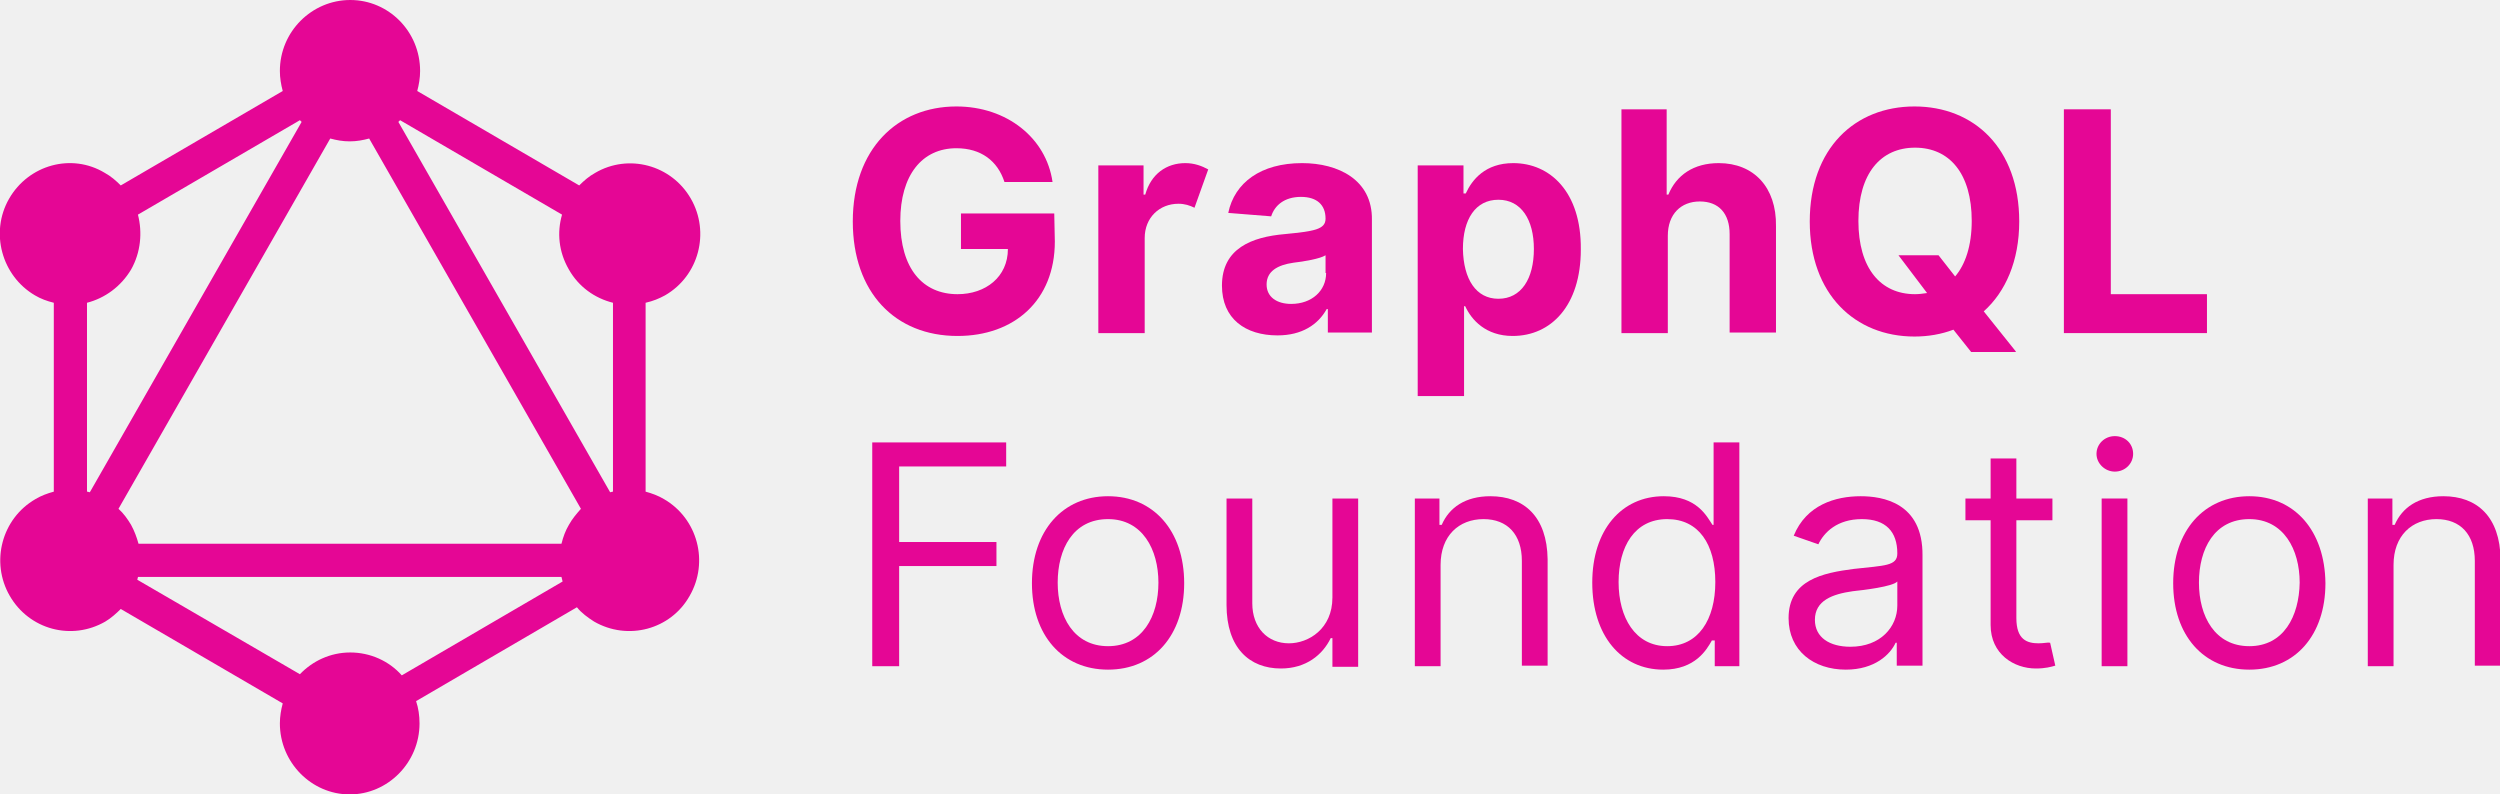
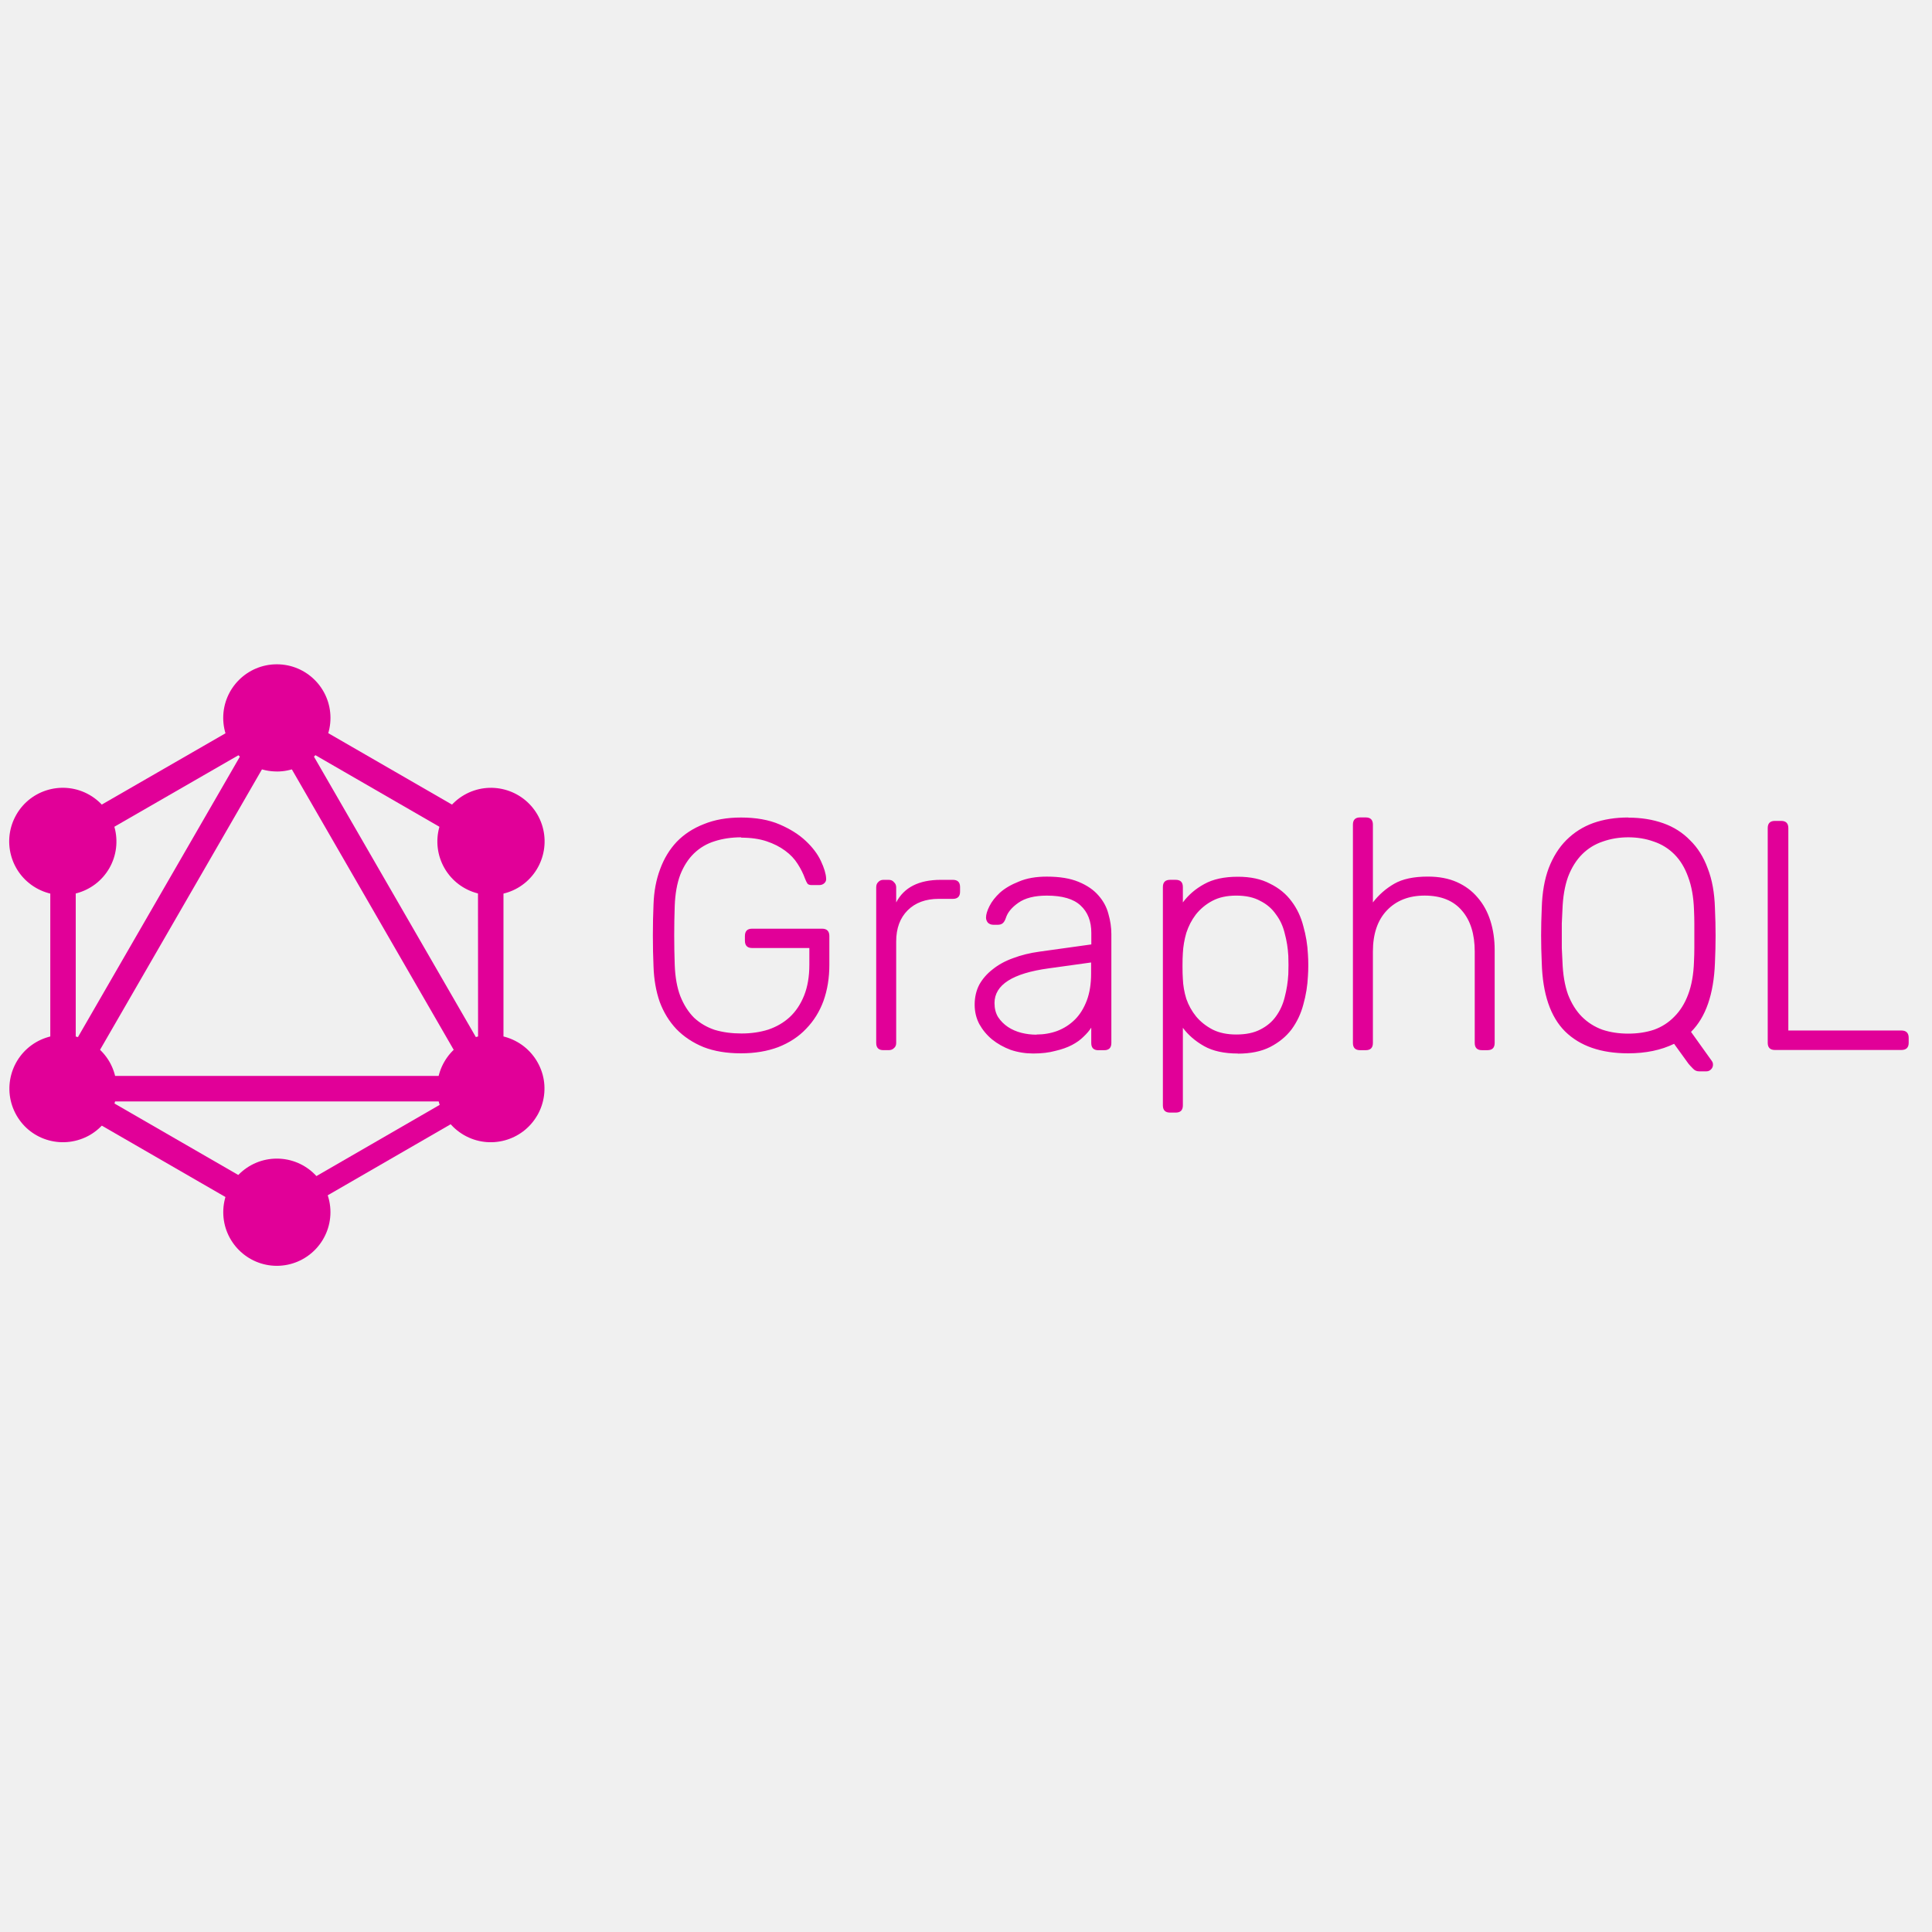
- <svg xmlns="http://www.w3.org/2000/svg" version="1.1" id="Layer_1" x="0px" y="0px" viewBox="0 0 436.8 138.7" style="enable-background:new 0 0 436.8 138.7;" xml:space="preserve">
-   <style type="text/css">
- 	.st0{fill:#E50695;}
- </style>
-   <g>
-     <polygon class="st0" points="152.4,116.4 157.1,116.4 157.1,98.9 174.1,98.9 174.1,94.7 157.1,94.7 157.1,81.5 175.8,81.5    175.8,77.3 152.4,77.3  " />
-     <path class="st0" d="M193.6,86.7c-7.9,0-13.3,6-13.3,15.2c0,9.1,5.3,15.1,13.3,15.1s13.3-6,13.3-15.1   C206.9,92.7,201.5,86.7,193.6,86.7z M193.6,112.9c-6,0-8.8-5.2-8.8-11.1s2.7-11.1,8.8-11.1c6,0,8.8,5.3,8.8,11.1   C202.4,107.7,199.6,112.9,193.6,112.9z" />
-     <path class="st0" d="M232.8,104.4c0,5.5-4.2,8-7.6,8c-3.7,0-6.4-2.7-6.4-7V87.1h-4.5v18.6c0,7.5,4,11.1,9.5,11.1   c4.4,0,7.3-2.4,8.7-5.3h0.3v5h4.5V87.1h-4.5V104.4z" />
-     <path class="st0" d="M260.4,86.7c-4.4,0-7.2,2-8.5,5h-0.4v-4.6h-4.3v29.3h4.5V98.7c0-5.1,3.2-8,7.5-8c4.2,0,6.7,2.7,6.7,7.3v18.3   h4.5V97.7C270.3,90.3,266.3,86.7,260.4,86.7z" />
-     <path class="st0" d="M299.6,91.7h-0.4c-1-1.5-2.7-5-8.5-5c-7.4,0-12.5,5.9-12.5,15.1c0,9.3,5.1,15.2,12.4,15.2   c5.6,0,7.6-3.5,8.5-5.1h0.5v4.5h4.3V77.3h-4.5v14.4H299.6z M291.3,112.9c-5.6,0-8.5-5-8.5-11.2s2.8-11,8.5-11c5.5,0,8.4,4.4,8.4,11   C299.7,108.3,296.7,112.9,291.3,112.9z" />
-     <path class="st0" d="M325.1,86.7c-4.4,0-9.5,1.5-11.7,6.9l4.3,1.5c1-2.1,3.3-4.4,7.6-4.4c4.2,0,6.2,2.2,6.2,6   c0,2.2-2.2,2.1-7.6,2.7c-5.4,0.7-11.4,1.9-11.4,8.6c0,5.7,4.4,9,10,9c5.1,0,7.8-2.7,8.7-4.7h0.2v4h4.5V97.1   C336,87.8,328.9,86.7,325.1,86.7z M331.5,105.8c0,3.7-2.9,7.2-8.2,7.2c-3.6,0-6.2-1.6-6.2-4.7c0-3.4,3.1-4.5,6.6-5   c1.9-0.2,7-0.8,7.8-1.7L331.5,105.8L331.5,105.8z" />
-     <path class="st0" d="M356.2,112.4c-2,0-3.9-0.6-3.9-4.4V90.9h6.3v-3.8h-6.3v-7h-4.5v7h-4.4v3.8h4.4v18.3c0,5.1,4.1,7.6,7.9,7.6   c1.7,0,2.7-0.3,3.4-0.5l-0.9-4C357.8,112.2,357.2,112.4,356.2,112.4z" />
-     <rect x="367.2" y="87.1" class="st0" width="4.5" height="29.3" />
-     <path class="st0" d="M369.5,76.2c-1.8,0-3.2,1.4-3.2,3.1s1.5,3.1,3.2,3.1c1.8,0,3.2-1.4,3.2-3.1C372.7,77.5,371.3,76.2,369.5,76.2z   " />
-     <path class="st0" d="M393,86.7c-7.9,0-13.3,6-13.3,15.2c0,9.1,5.3,15.1,13.3,15.1s13.3-6,13.3-15.1C406.2,92.7,400.9,86.7,393,86.7   z M393,112.9c-6,0-8.8-5.2-8.8-11.1s2.7-11.1,8.8-11.1c6,0,8.8,5.3,8.8,11.1C401.7,107.7,399,112.9,393,112.9z" />
-     <path class="st0" d="M426.9,86.7c-4.4,0-7.2,2-8.5,5H418v-4.6h-4.3v29.3h4.5V98.7c0-5.1,3.2-8,7.5-8c4.2,0,6.7,2.7,6.7,7.3v18.3   h4.5V97.7C436.8,90.3,432.8,86.7,426.9,86.7z" />
-     <path class="st0" d="M184.2,37.3h-16.3v6.2h8.2c0,4.9-3.9,7.9-8.8,7.9c-6.1,0-10-4.5-10-12.8c0-8,3.8-12.7,9.8-12.7   c4.3,0,7.2,2.2,8.4,5.9h8.4c-1.1-7.7-8-13.2-16.8-13.2c-10.3,0-18.1,7.4-18.1,20.1c0,12.4,7.4,20,18.3,20c9.9,0,17-6.2,17-16.5   L184.2,37.3L184.2,37.3z" />
-     <path class="st0" d="M200.1,34h-0.3v-5.1h-7.9v29.3h8.1V41.6c0-3.6,2.6-6,5.9-6c1.1,0,2,0.3,2.8,0.7l2.4-6.7   c-1.1-0.6-2.4-1.1-4-1.1C203.8,28.5,201.1,30.4,200.1,34z" />
-     <path class="st0" d="M227.5,28.5c-7.2,0-11.8,3.4-12.9,8.7l7.5,0.6c0.6-1.9,2.3-3.4,5.2-3.4c2.8,0,4.3,1.4,4.3,3.8   c0,1.9-2,2.2-7.1,2.7c-5.8,0.5-11,2.5-11,9c0,5.8,4.1,8.7,9.7,8.7c4.3,0,7.1-1.9,8.6-4.6h0.2v4.1h7.7V38.4   C239.8,31.4,233.8,28.5,227.5,28.5z M231.7,47.7c0,3.1-2.5,5.4-6.1,5.4c-2.5,0-4.3-1.2-4.3-3.4c0-2.3,1.9-3.4,4.7-3.8   c1.8-0.2,4.7-0.7,5.6-1.3v3.1H231.7z" />
-     <path class="st0" d="M264.4,28.5c-4.9,0-7.2,2.9-8.3,5.3h-0.4v-4.9h-8v40.3h8.1V53.5h0.2c1.1,2.4,3.6,5.2,8.3,5.2   c6.7,0,11.9-5.3,11.9-15.1C276.3,33.5,270.8,28.5,264.4,28.5z M261.8,52.2c-3.9,0-6.1-3.4-6.2-8.7c0-5.2,2.2-8.6,6.2-8.6   s6.2,3.5,6.2,8.6C268,48.7,265.8,52.2,261.8,52.2z" />
-     <path class="st0" d="M300.3,28.5c-4.4,0-7.4,2.1-8.8,5.5h-0.3V19.1h-7.9v39.1h8.1v-17c0-3.8,2.3-6,5.6-6c3.3,0,5.2,2.1,5.2,5.7   v17.2h8.1V39.5C310.4,32.7,306.4,28.5,300.3,28.5z" />
-     <path class="st0" d="M352.2,61.4l-5.6-7c3.8-3.4,6.2-8.8,6.2-15.7c0-12.8-7.9-20.1-18.3-20.1s-18.3,7.3-18.3,20.1   c0,12.7,7.9,20.1,18.3,20.1c2.4,0,4.7-0.4,6.8-1.2l3.1,3.9h7.8V61.4z M341.6,48.3l-2.9-3.7h-7l5,6.6c-0.7,0.1-1.4,0.2-2.1,0.2   c-6,0-9.9-4.5-9.9-12.8s3.9-12.8,9.9-12.8s9.9,4.5,9.9,12.8C344.5,42.9,343.4,46.2,341.6,48.3z" />
-     <polygon class="st0" points="385.6,51.4 368.8,51.4 368.8,19.1 360.6,19.1 360.6,58.2 385.6,58.2  " />
-     <path class="st0" d="M116.2,51.6c5.9-3.4,7.9-11,4.5-16.9s-10.9-7.9-16.7-4.5c-1.1,0.6-2,1.4-2.8,2.2L72.9,15.9   c0.3-1.1,0.5-2.3,0.5-3.5C73.4,5.5,67.9,0,61.2,0S48.9,5.5,48.9,12.4c0,1.2,0.2,2.4,0.5,3.5L21.1,32.4c-0.8-0.8-1.7-1.6-2.8-2.2   C12.5,26.7,5,28.8,1.6,34.7S0.3,48.2,6.1,51.6c1,0.6,2.1,1,3.3,1.3v33c-1.1,0.3-2.2,0.7-3.2,1.3c-5.9,3.4-7.9,11-4.5,16.9   s10.8,7.9,16.7,4.5c1-0.6,1.9-1.4,2.7-2.2l28.3,16.5c-0.3,1.1-0.5,2.3-0.5,3.5c0,6.8,5.5,12.4,12.2,12.4s12.2-5.6,12.2-12.4   c0-1.4-0.2-2.7-0.6-3.9l28.1-16.4c0.8,1,1.9,1.8,3,2.5c5.9,3.4,13.4,1.4,16.7-4.5c3.4-5.9,1.4-13.5-4.5-16.9c-1-0.6-2.1-1-3.2-1.3   v-33C114.1,52.6,115.1,52.2,116.2,51.6z M15.7,86c-0.2,0-0.3-0.1-0.5-0.1v-33c3.1-0.8,5.9-2.8,7.7-5.8c1.7-3,2-6.5,1.2-9.6L52.4,21   c0.1,0.1,0.2,0.2,0.3,0.3L15.7,86z M70.2,118c-2.2-2.5-5.5-4-9-4s-6.6,1.5-8.8,3.8L24,101.3c0-0.2,0.1-0.3,0.1-0.5h74   c0.1,0.3,0.1,0.5,0.2,0.8L70.2,118z M99.4,91.7c-0.6,1-1,2.1-1.3,3.3H24.2c-0.3-1.1-0.7-2.2-1.3-3.3c-0.6-1-1.3-2-2.2-2.8l37-64.7   c1.1,0.3,2.2,0.5,3.4,0.5s2.3-0.2,3.4-0.5l37,64.7C100.8,89.7,100,90.6,99.4,91.7z M107.1,85.9c-0.2,0-0.3,0.1-0.5,0.1l-37-64.7   c0.1-0.1,0.2-0.2,0.3-0.3l28.3,16.5c-0.9,3.1-0.6,6.5,1.2,9.6c1.7,3,4.5,5,7.7,5.8C107.1,52.9,107.1,85.9,107.1,85.9z" />
-   </g>
+ <svg xmlns="http://www.w3.org/2000/svg" xmlns:xlink="http://www.w3.org/1999/xlink" viewBox="0 0 112.067 36.067" fill="#fff" fill-rule="evenodd" stroke="#000" stroke-linecap="round" stroke-linejoin="round" width="300" height="300" font-family="Roboto" font-size="14px" text-anchor="middle">
+   <defs>
+     <style type="text/css" />
+   </defs>
+   <use xlink:href="#A" x=".533" y=".533" />
+   <symbol id="A" overflow="visible">
+     <g stroke="none" fill="#e10098" fill-rule="nonzero">
+       <path d="M42.48 10.035q-.853 0-1.557.227-.683.21-1.197.704-.494.475-.798 1.235-.285.76-.323 1.813-.06 1.7 0 3.42.038 1.063.323 1.813.304.76.798 1.254.512.475 1.197.704.704.21 1.557.21.838 0 1.557-.227.72-.247 1.235-.72.533-.494.838-1.255.304-.76.304-1.786v-.97h-3.32q-.418 0-.418-.427v-.267q0-.427.418-.427h4.053q.427 0 .427.427v1.672q0 1.14-.34 2.09-.34.93-1.007 1.617-.645.683-1.617 1.064-.96.36-2.165.36-1.235 0-2.165-.36-.93-.38-1.577-1.045-.627-.665-.968-1.576-.323-.93-.36-2.052-.038-.853-.038-1.805 0-.96.038-1.805.038-1.12.38-2.033.34-.93.968-1.596.645-.665 1.577-1.026.93-.38 2.146-.38 1.312 0 2.242.4.93.4 1.52.96.59.552.875 1.16.285.608.304 1.007.02.17-.107.285-.114.107-.304.107h-.418q-.17 0-.247-.075-.075-.107-.15-.304-.152-.427-.427-.853-.267-.427-.72-.76-.455-.34-1.083-.55-.627-.21-1.493-.21zm8.97 3.78q.683-1.312 2.584-1.312h.704q.418 0 .418.418v.267q0 .418-.418.418h-.817q-1.14 0-1.805.665-.665.665-.665 1.805v5.888q0 .2-.133.304-.114.114-.304.114h-.304q-.418 0-.418-.418V12.94q0-.2.114-.304.114-.133.304-.133h.304q.2 0 .304.133.133.114.133.304v.875zm11.734 8.572q-.418 0-.418-.418v-.893q-.17.267-.456.533-.267.267-.665.475-.4.21-.96.34-.552.152-1.28.152-.683 0-1.312-.21-.608-.227-1.083-.608-.455-.38-.74-.893-.267-.512-.267-1.12 0-.645.267-1.16.285-.512.78-.893.494-.4 1.178-.645.704-.267 1.54-.38l3.002-.418v-.665q0-1.026-.627-1.596-.608-.57-1.956-.57-1.063 0-1.653.418-.57.4-.72.875-.075.227-.2.323-.107.075-.267.075h-.267q-.17 0-.304-.114-.114-.133-.114-.304 0-.267.2-.665.2-.4.608-.78.427-.38 1.102-.645.665-.285 1.617-.285 1.12 0 1.843.304.74.304 1.16.798.418.475.57 1.063.17.59.17 1.16v6.326q0 .418-.418.418h-.323zm-3.6-.912q.645 0 1.216-.21.59-.227 1.026-.665.427-.427.683-1.102.248-.665.248-1.557v-.645l-2.45.34q-3.153.427-3.153 2.014 0 .475.21.817.227.34.57.57.34.227.78.34.427.107.875.107zm11.687 1.102q-1.197 0-1.956-.427-.76-.427-1.235-1.064v4.5q0 .418-.418.418h-.323q-.418 0-.418-.418V12.92q0-.418.418-.418h.323q.418 0 .418.418v.893q.475-.645 1.235-1.063.76-.427 1.956-.427 1.102 0 1.86.4.78.38 1.254 1.026.475.627.683 1.444.227.798.267 1.634.02.285.02.627 0 .34-.02.627-.038.838-.267 1.653-.21.798-.683 1.444-.475.627-1.254 1.026-.76.38-1.86.38zm-3.192-5.814q-.02.285-.02.74 0 .455.02.74.02.57.2 1.16.2.57.57 1.026.38.456.96.76.57.285 1.367.285.838 0 1.387-.285.57-.285.912-.76.36-.494.512-1.12.17-.645.21-1.33.02-.533 0-1.064-.038-.683-.21-1.312-.15-.627-.512-1.102-.34-.494-.912-.78-.55-.304-1.387-.304-.817 0-1.387.304-.57.304-.96.798-.36.475-.55 1.063-.17.59-.2 1.178zm11.022-2.948q.512-.665 1.235-1.083.72-.418 1.956-.418.97 0 1.69.323.72.323 1.197.893.494.57.74 1.35.247.78.247 1.69v5.395q0 .418-.418.418h-.32q-.418 0-.418-.418v-5.3q0-1.52-.74-2.374-.74-.875-2.165-.875-1.367 0-2.185.853-.817.853-.817 2.397v5.3q0 .418-.418.418h-.323q-.418 0-.418-.418V9.3q0-.418.418-.418h.323q.418 0 .418.418v4.5zm14.827-4.92q1.102 0 2.014.323.912.323 1.557.988.665.645 1.026 1.634.38.97.418 2.3.038.853.038 1.596 0 .74-.038 1.596-.107 2.717-1.387 3.99l1.216 1.7q.02.038.038.075.02.038.02.133 0 .152-.114.267-.114.114-.267.114h-.43q-.21 0-.36-.17-.15-.15-.247-.267l-.838-1.16q-1.14.552-2.66.552-2.375 0-3.666-1.273-1.273-1.273-1.35-3.97-.038-.853-.038-1.596 0-.74.038-1.596.038-1.33.4-2.3.38-.988 1.026-1.634.665-.665 1.557-.988.912-.323 2.033-.323zm0 1.14q-.798 0-1.493.247-.683.227-1.197.74-.512.512-.817 1.312-.285.798-.323 1.9-.02.427-.038.798 0 .36 0 .704 0 .34 0 .72.02.36.038.78.038 1.12.323 1.92.304.78.798 1.28.512.512 1.197.76.683.227 1.498.227.817 0 1.498-.227.683-.247 1.178-.76.512-.512.798-1.28.304-.798.34-1.92.02-.418.02-.78 0-.38 0-.72 0-.34 0-.704 0-.36-.02-.798-.038-1.102-.34-1.9-.285-.798-.798-1.312-.512-.512-1.197-.74-.683-.247-1.493-.247zm9.273 11.207h6.554q.427 0 .427.427v.285q0 .418-.427.418h-7.332q-.418 0-.418-.418V9.502q0-.418.418-.418h.36q.418 0 .418.418v11.74zM2.823 26.6l-1.28-.74 14.27-24.715 1.28.74z" />
+       <path d="M1.252 23.877h28.54v1.48H1.252z" />
+       <path d="M16.093 32.95L1.817 24.708l.74-1.28 14.275 8.24zm12.4-21.483L14.22 3.226l.74-1.28 14.276 8.242z" />
+       <path d="M2.56 11.463l-.74-1.28L16.107 1.95l.74 1.28z" />
+       <path d="M28.23 26.6L13.96 1.875l1.28-.74L29.51 25.85zM2.384 9.2H3.86v16.485H2.384zm24.807 0h1.48v16.485H27.2z" />
+       <path d="M15.84 32.324l-.646-1.12L27.6 24.036l.646 1.12z" />
+       <path d="M30.63 26.167c-.86 1.487-2.762 1.998-4.25 1.14s-1.998-2.762-1.14-4.25 2.762-1.998 4.25-1.14c.717.41 1.24 1.1 1.454 1.888s.102 1.648-.313 2.363M5.807 11.83c-.86 1.487-2.762 1.998-4.25 1.14S-.44 10.21.416 8.72s2.762-1.998 4.25-1.14a3.12 3.12 0 0 1 1.141 4.251M.427 26.167c-.855-1.488-.348-3.386 1.14-4.25 1.488-.855 3.386-.348 4.25 1.14.855 1.488.348 3.386-1.14 4.25-1.5.855-3.397.35-4.25-1.14M25.252 11.83c-.855-1.488-.348-3.386 1.14-4.25 1.488-.856 3.386-.348 4.25 1.14.855 1.488.348 3.386-1.14 4.25-1.49.857-3.39.347-4.25-1.14m-9.725 23.062c-1.72 0-3.11-1.4-3.11-3.11a3.11 3.11 0 0 1 3.109-3.109 3.11 3.11 0 0 1 3.109 3.109c-.003 1.716-1.393 3.107-3.11 3.11m0-28.675c-1.72 0-3.11-1.4-3.11-3.11A3.11 3.11 0 0 1 15.527 0a3.11 3.11 0 0 1 3.109 3.109c.001.825-.326 1.617-.91 2.2s-1.375.91-2.2.91" />
+     </g>
+   </symbol>
</svg>
